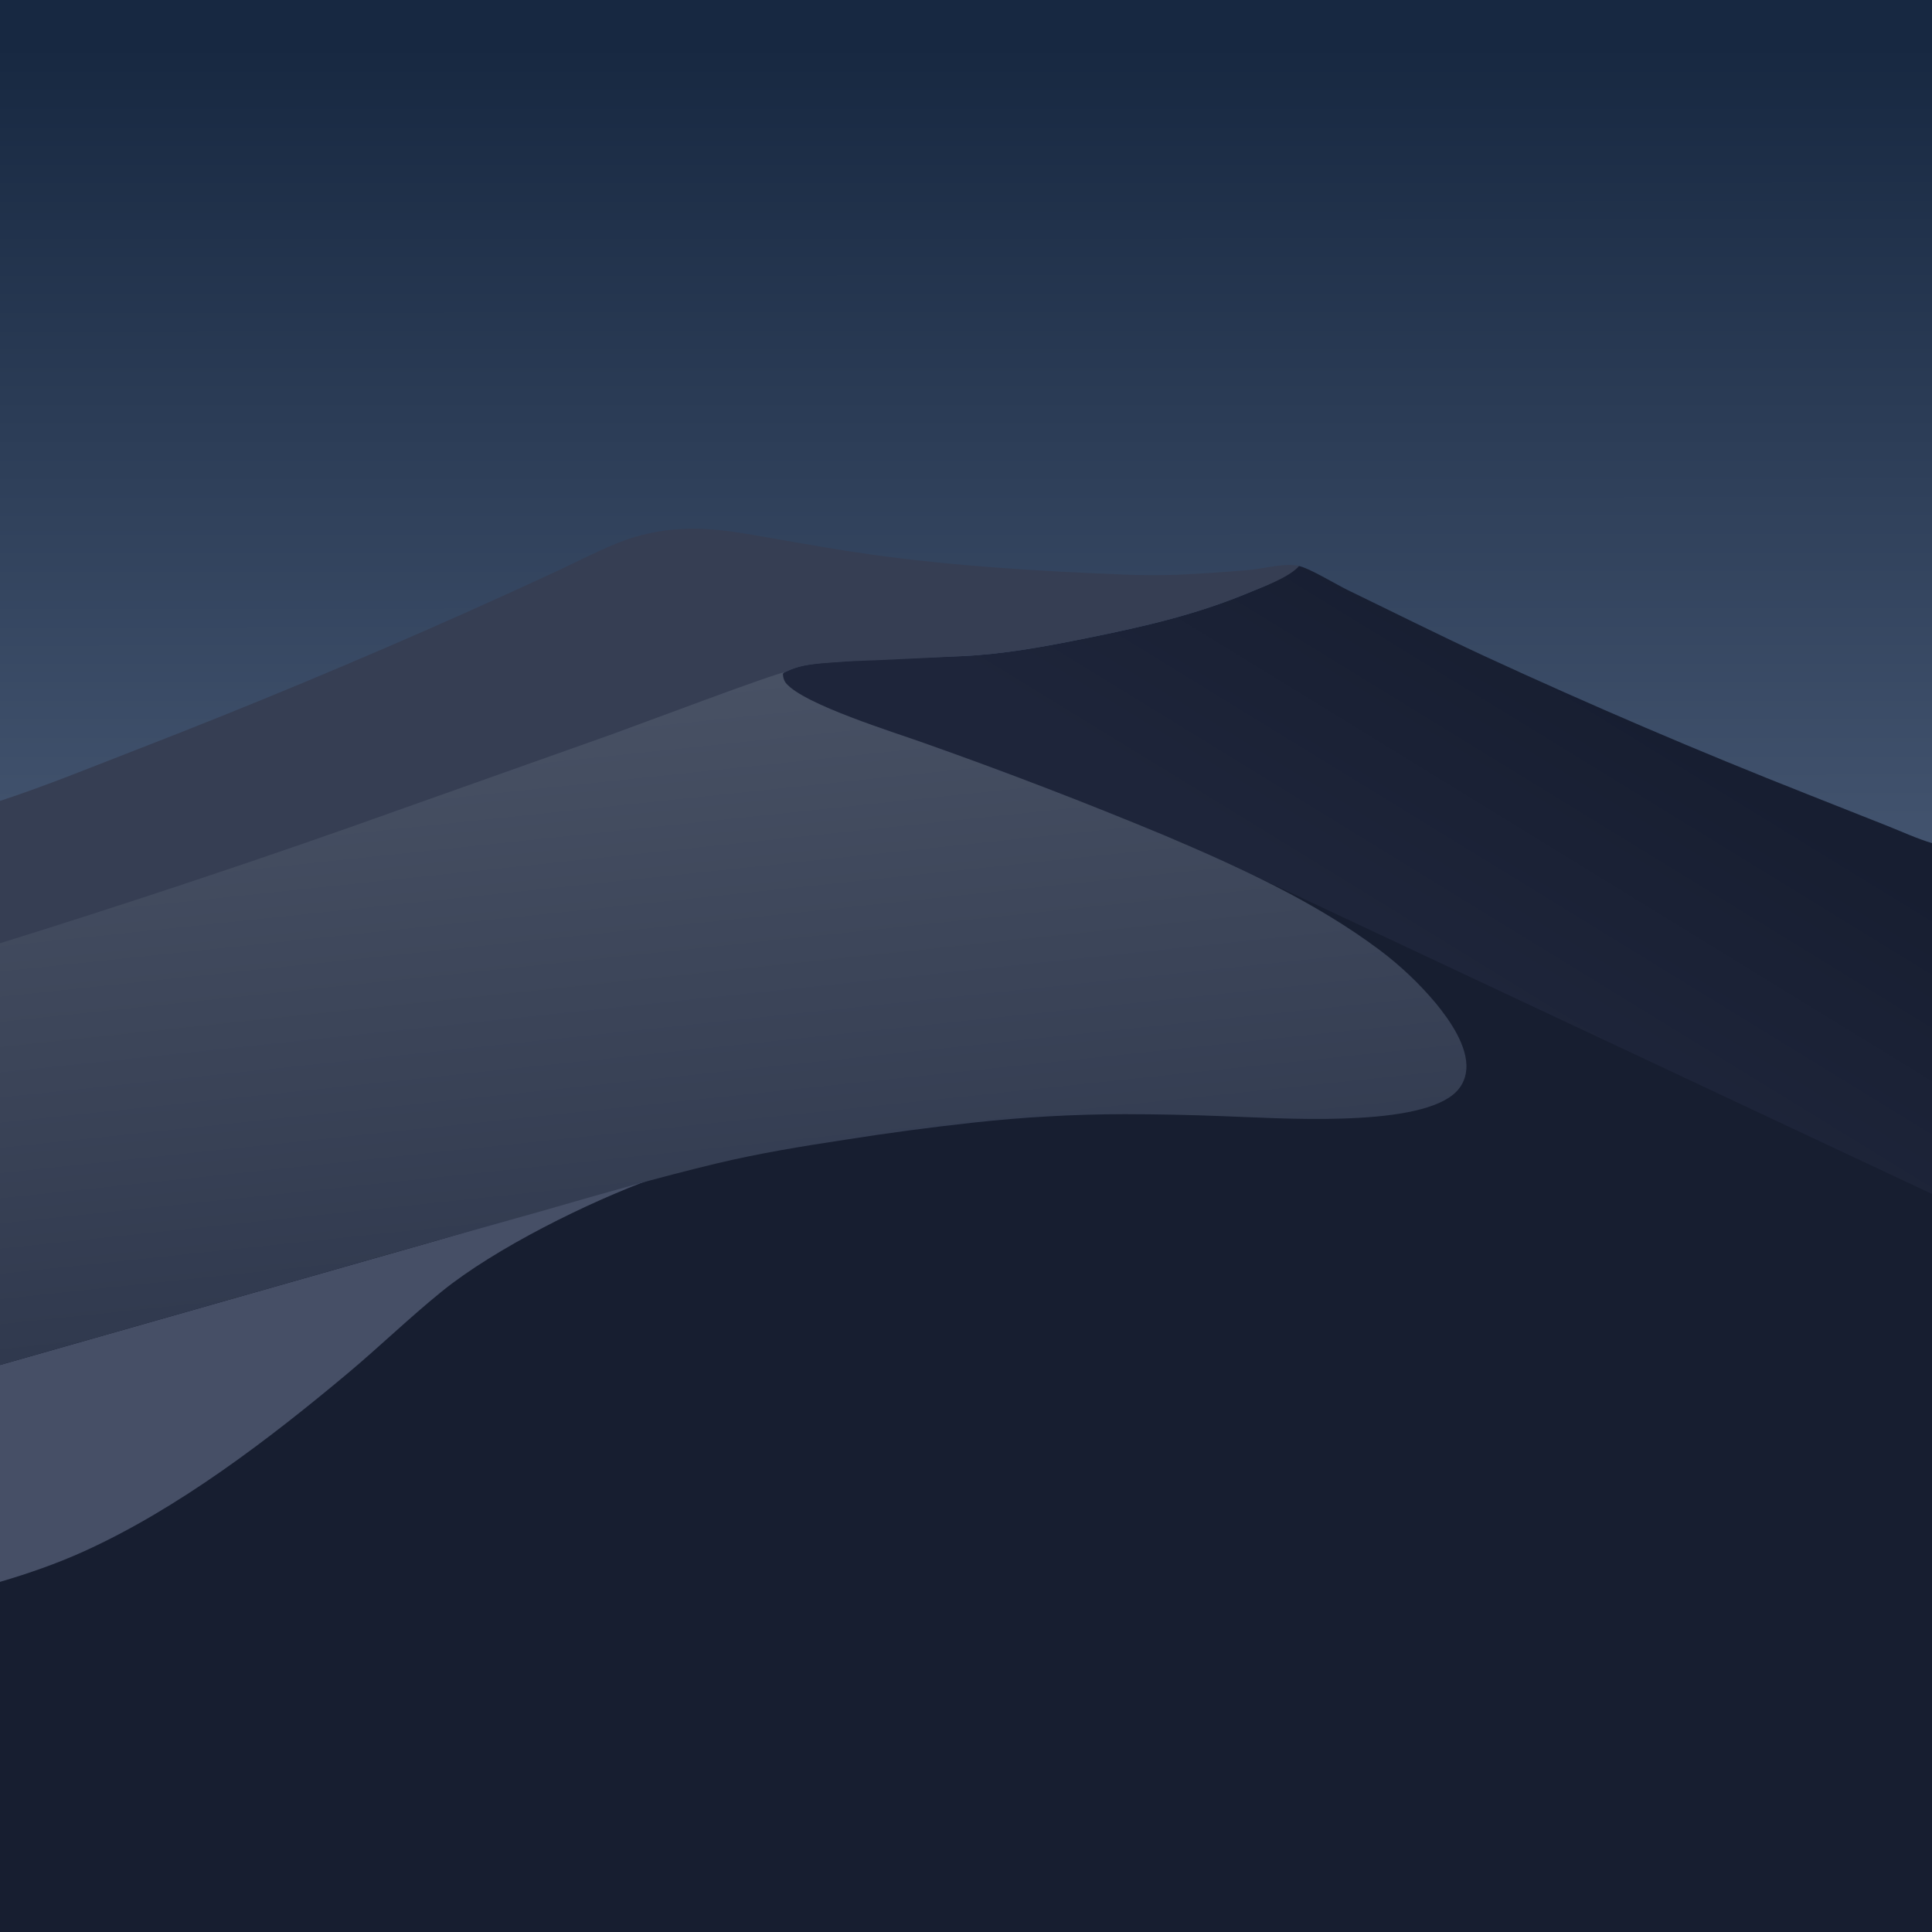
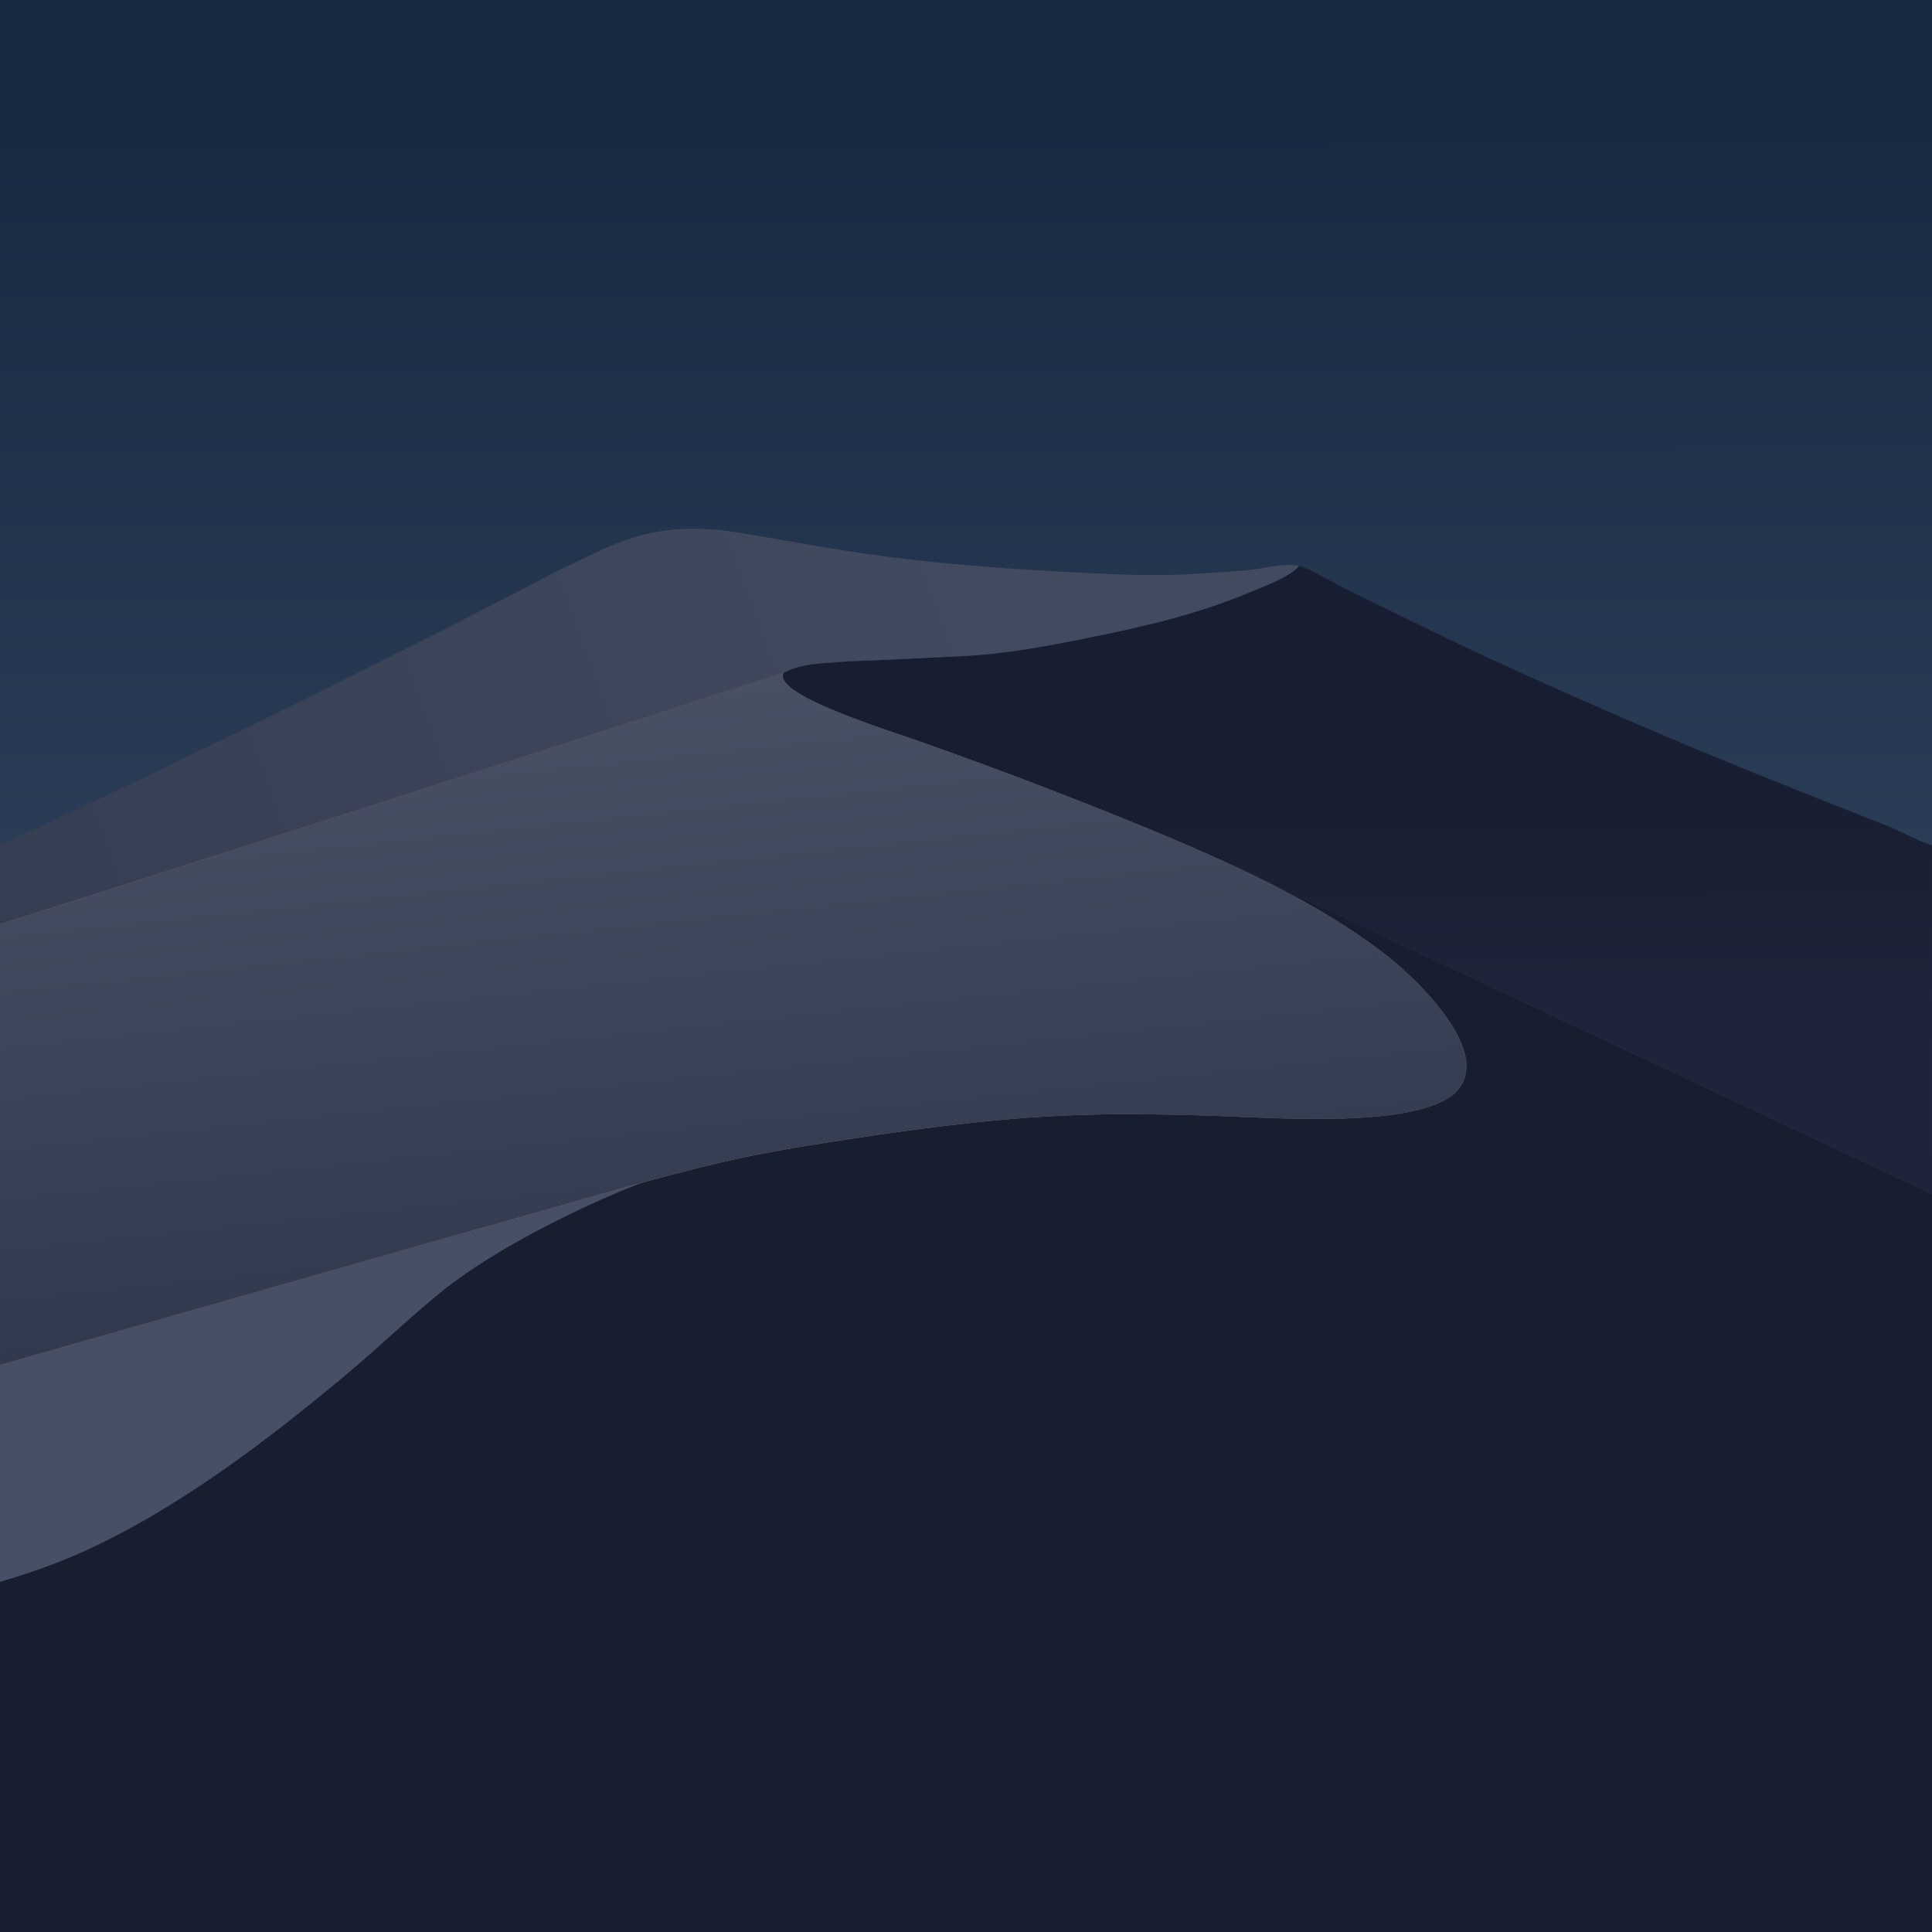
<svg xmlns="http://www.w3.org/2000/svg" width="512" height="512" viewBox="0 0 512 512" fill="none">
-   <path d="M0 0H512V14.672V223.434V512H0V419.211V361.738V249.972V212.25V15.872V0Z" fill="url(#paint0_linear_1951_13877)" />
+   <rect width="512" height="512" fill="url(#paint0_linear_1951_13877)" />
  <path d="M325.632 228.864L512 316.416V512H0V310.272L325.632 228.864Z" fill="#171E30" />
  <path d="M0 361.739L114.232 329.192C124.928 326.144 138.147 322.025 154.531 317.417C155.043 317.417 164.352 314.88 173.056 312.32C155.948 318.573 131.281 330.746 117.086 342.245C108.532 349.173 100.566 356.898 92.112 363.979C71.221 381.477 47.097 399.872 22.261 411.118C15.026 414.395 7.61 416.966 0 419.212V361.739Z" fill="#464F66" />
-   <path d="M0 0H512V14.672V223.434C508.042 222.268 504.109 220.432 500.271 218.911L478.862 210.434C450.066 199.071 421.616 186.9 393.511 173.921C381.289 168.262 369.256 162.228 357.135 156.361C354.237 154.958 346.55 150.298 344.04 149.968C343.358 149.879 343.047 150.295 342.53 150.676C339.742 153.732 335.226 155.28 331.502 156.843C317.03 162.916 303.178 166.043 287.894 169.128C277.003 171.326 266.147 173.364 255.026 173.874C244.912 174.337 234.777 174.506 224.676 175.212C220.759 175.485 216.711 175.619 212.86 176.392C211.232 176.719 209.64 177.357 208.14 178.059C207.773 178.231 207.94 178.171 207.548 178.264C205.614 178.289 168.58 192.275 162.597 194.442L91.905 219.536C61.452 230.231 30.817 240.376 0 249.972V212.25V15.872V0Z" fill="url(#paint1_linear_1951_13877)" />
-   <path d="M-0.005 212.25C12.425 208.177 24.664 203.133 36.867 198.413C65.892 187.159 94.623 175.196 123.058 162.525C131.302 158.84 139.52 155.096 147.71 151.293C152.799 148.912 157.846 146.306 163.035 144.163C170.513 141.072 177.957 139.879 186.033 140.157C192.474 140.379 198.856 141.656 205.193 142.748C213.852 144.239 222.515 145.795 231.219 147.006C253.047 150.047 275.821 151.388 297.84 152.266C302.593 152.453 307.347 152.467 312.102 152.309C318.245 152.059 324.41 151.596 330.539 151.101C334.017 150.821 338.177 149.718 341.664 149.715C342.239 149.714 343.763 149.795 344.286 150.011C341.497 153.067 335.221 155.28 331.497 156.843C317.026 162.916 303.173 166.043 287.889 169.128C276.998 171.326 266.142 173.364 255.022 173.874C244.908 174.337 234.133 174.966 225.108 175.232C217.637 175.852 212.776 175.73 207.932 178.166C207.462 178.345 206.857 178.247 207.013 183.254C161.397 205.82 46.238 261.789 -0.004 283.859L-0.005 212.25Z" fill="#363E53" />
-   <path d="M0 249.972C30.817 240.376 61.452 230.231 91.905 219.536L162.597 194.442C168.58 192.275 206.003 178.195 207.938 178.171C207.769 178.26 207.614 178.277 207.526 178.544C207.407 178.695 207.572 180.167 208.281 181.026C212.953 186.692 237.275 194.159 244.884 196.906C266.401 204.508 287.695 212.692 308.765 221.458C328.418 229.813 348.648 239.002 365.782 251.895C368.483 253.929 371.06 256.11 373.513 258.437C375.967 260.764 378.281 263.221 380.456 265.81C384.145 270.29 389.056 277.262 388.593 283.382C388.386 286.117 387.172 288.414 385.036 290.128C374.116 298.894 338.356 296.276 324.208 295.8C315.484 295.456 306.757 295.279 298.027 295.269C284.561 295.287 271.135 296.04 257.751 297.527C246.495 298.761 235.275 300.26 224.09 302.026C212.536 303.785 201.126 305.634 189.751 308.365C174.347 312.061 158.967 316.495 143.74 320.893L114.232 329.191L0 361.738V249.972Z" fill="url(#paint2_linear_1951_13877)" />
+   <path d="M511.993 223.999C507.939 222.805 504.21 220.472 500.271 218.911L478.862 210.434C450.066 199.071 421.616 186.9 393.511 173.921C385.074 170.014 376.726 165.929 368.378 161.843C364.633 160.01 360.889 158.178 357.135 156.361C356.275 155.944 354.991 155.24 353.546 154.447C350.273 152.651 346.173 150.402 344.281 150.009L344.286 150.011C341.902 152.624 336.967 154.621 333.259 156.122L333.255 156.123C333.131 156.174 333.007 156.224 332.886 156.273C332.416 156.465 331.953 156.654 331.502 156.843C317.03 162.916 303.178 166.043 287.894 169.128C277.003 171.326 266.147 173.364 255.026 173.874C254.89 173.88 254.753 173.887 254.617 173.893C251.452 174.039 248.225 174.2 245.011 174.361L245.009 174.361C238.072 174.708 231.192 175.053 225.108 175.232C223.766 175.343 222.508 175.431 221.319 175.513L221.317 175.513C216.366 175.858 212.614 176.118 208.977 177.68C208.788 177.762 208.6 177.847 208.414 177.933C208.253 178.008 208.092 178.086 207.932 178.166C207.915 178.173 207.898 178.179 207.882 178.185L207.851 178.195C207.746 178.231 207.637 178.268 207.533 178.362C207.526 178.405 207.519 178.447 207.514 178.49C207.361 179.598 207.572 180.167 208.281 181.026C212.182 185.757 229.783 191.743 239.916 195.19C241.918 195.871 243.629 196.453 244.885 196.906C266.402 204.508 287.695 212.692 308.765 221.458C314.364 223.838 320.009 226.286 325.617 228.868L325.632 228.864L327.318 229.656C328.011 229.979 328.704 230.305 329.396 230.632L512 316.416L511.993 223.999Z" fill="url(#paint1_linear_1951_13877)" />
+   <path d="M-0.005 224C48.866 201.621 115.872 168.118 147.71 151.293C152.799 148.912 157.846 146.306 163.035 144.163C170.513 141.072 177.957 139.879 186.033 140.157C192.474 140.379 198.856 141.656 205.193 142.748C213.852 144.239 222.515 145.795 231.219 147.006C253.047 150.047 275.821 151.388 297.84 152.266C302.593 152.453 307.347 152.467 312.102 152.309C318.245 152.059 324.41 151.596 330.539 151.101C334.017 150.821 338.177 149.718 341.664 149.715C342.239 149.714 343.763 149.795 344.286 150.011C341.497 153.067 335.221 155.28 331.497 156.843C317.026 162.916 303.173 166.043 287.889 169.128C276.998 171.326 266.142 173.364 255.022 173.874C244.908 174.337 234.133 174.966 225.108 175.232C217.637 175.852 212.776 175.73 207.932 178.166C207.462 178.345 206.857 178.247 207.013 183.254C161.397 205.82 46.238 261.789 -0.004 283.859L-0.005 224Z" fill="url(#paint2_linear_1951_13877)" />
+   <path d="M0 244.944C36.481 233.448 161.212 193.393 207.548 178.264C207.537 178.34 207.524 178.415 207.514 178.49C207.361 179.598 207.572 180.167 208.281 181.026C212.953 186.692 237.275 194.159 244.884 196.906C266.401 204.508 287.695 212.692 308.765 221.458C328.418 229.813 348.648 239.002 365.782 251.895C368.483 253.929 371.06 256.11 373.513 258.437C375.967 260.764 378.281 263.221 380.456 265.81C384.145 270.29 389.057 277.262 388.593 283.382C388.386 286.117 387.172 288.414 385.036 290.128C374.116 298.894 338.356 296.276 324.208 295.8C315.484 295.456 306.757 295.279 298.027 295.269C284.561 295.287 271.135 296.04 257.751 297.527C246.495 298.761 235.275 300.26 224.09 302.026C212.536 303.785 201.126 305.634 189.751 308.365C174.347 312.061 158.967 316.495 143.74 320.893L114.232 329.191L0 361.738V244.944Z" fill="url(#paint3_linear_1951_13877)" />
+   <path d="M0 244.944C36.481 233.448 161.212 193.393 207.548 178.264C207.537 178.34 207.524 178.415 207.514 178.49C207.361 179.598 207.572 180.167 208.281 181.026C212.953 186.692 237.275 194.159 244.884 196.906C266.401 204.508 287.695 212.692 308.765 221.458C328.418 229.813 348.648 239.002 365.782 251.895C368.483 253.929 371.06 256.11 373.513 258.437C375.967 260.764 378.281 263.221 380.456 265.81C384.145 270.29 389.057 277.262 388.593 283.382C388.386 286.117 387.172 288.414 385.036 290.128C374.116 298.894 338.356 296.276 324.208 295.8C315.484 295.456 306.757 295.279 298.027 295.269C284.561 295.287 271.135 296.04 257.751 297.527C246.495 298.761 235.275 300.26 224.09 302.026C212.536 303.785 201.126 305.634 189.751 308.365C174.347 312.061 158.967 316.495 143.74 320.893L114.232 329.191L0 361.738V244.944Z" fill="url(#paint4_linear_1951_13877)" />
  <defs>
-     <linearGradient id="paint0_linear_1951_13877" x1="439.296" y1="192.512" x2="395.264" y2="264.192" gradientUnits="userSpaceOnUse">
+     <linearGradient id="paint0_linear_1951_13877" x1="255.847" y1="23.991" x2="256.065" y2="455.787" gradientUnits="userSpaceOnUse">
+       <stop stop-color="#172841" />
+       <stop offset="1" stop-color="#42536E" />
+     </linearGradient>
+     <linearGradient id="paint1_linear_1951_13877" x1="444.727" y1="206.59" x2="445.15" y2="268.034" gradientUnits="userSpaceOnUse">
      <stop stop-color="#171E31" />
      <stop offset="1" stop-color="#1E253A" />
    </linearGradient>
-     <linearGradient id="paint1_linear_1951_13877" x1="255.847" y1="11.713" x2="255.899" y2="222.527" gradientUnits="userSpaceOnUse">
-       <stop stop-color="#172841" />
-       <stop offset="1" stop-color="#42536E" />
+     <linearGradient id="paint2_linear_1951_13877" x1="256.794" y1="149.867" x2="0.001" y2="244.167" gradientUnits="userSpaceOnUse">
+       <stop stop-color="#414A5E" />
+       <stop offset="1" stop-color="#363E53" />
    </linearGradient>
-     <linearGradient id="paint2_linear_1951_13877" x1="195.992" y1="340.275" x2="179.267" y2="181.801" gradientUnits="userSpaceOnUse">
+     <linearGradient id="paint3_linear_1951_13877" x1="177.512" y1="395.755" x2="247.944" y2="127.618" gradientUnits="userSpaceOnUse">
+       <stop stop-color="#D69462" />
+       <stop offset="1" stop-color="#503C30" />
+     </linearGradient>
+     <linearGradient id="paint4_linear_1951_13877" x1="195.992" y1="340.286" x2="179.283" y2="181.89" gradientUnits="userSpaceOnUse">
      <stop stop-color="#30394E" />
      <stop offset="1" stop-color="#485164" />
    </linearGradient>
  </defs>
</svg>
